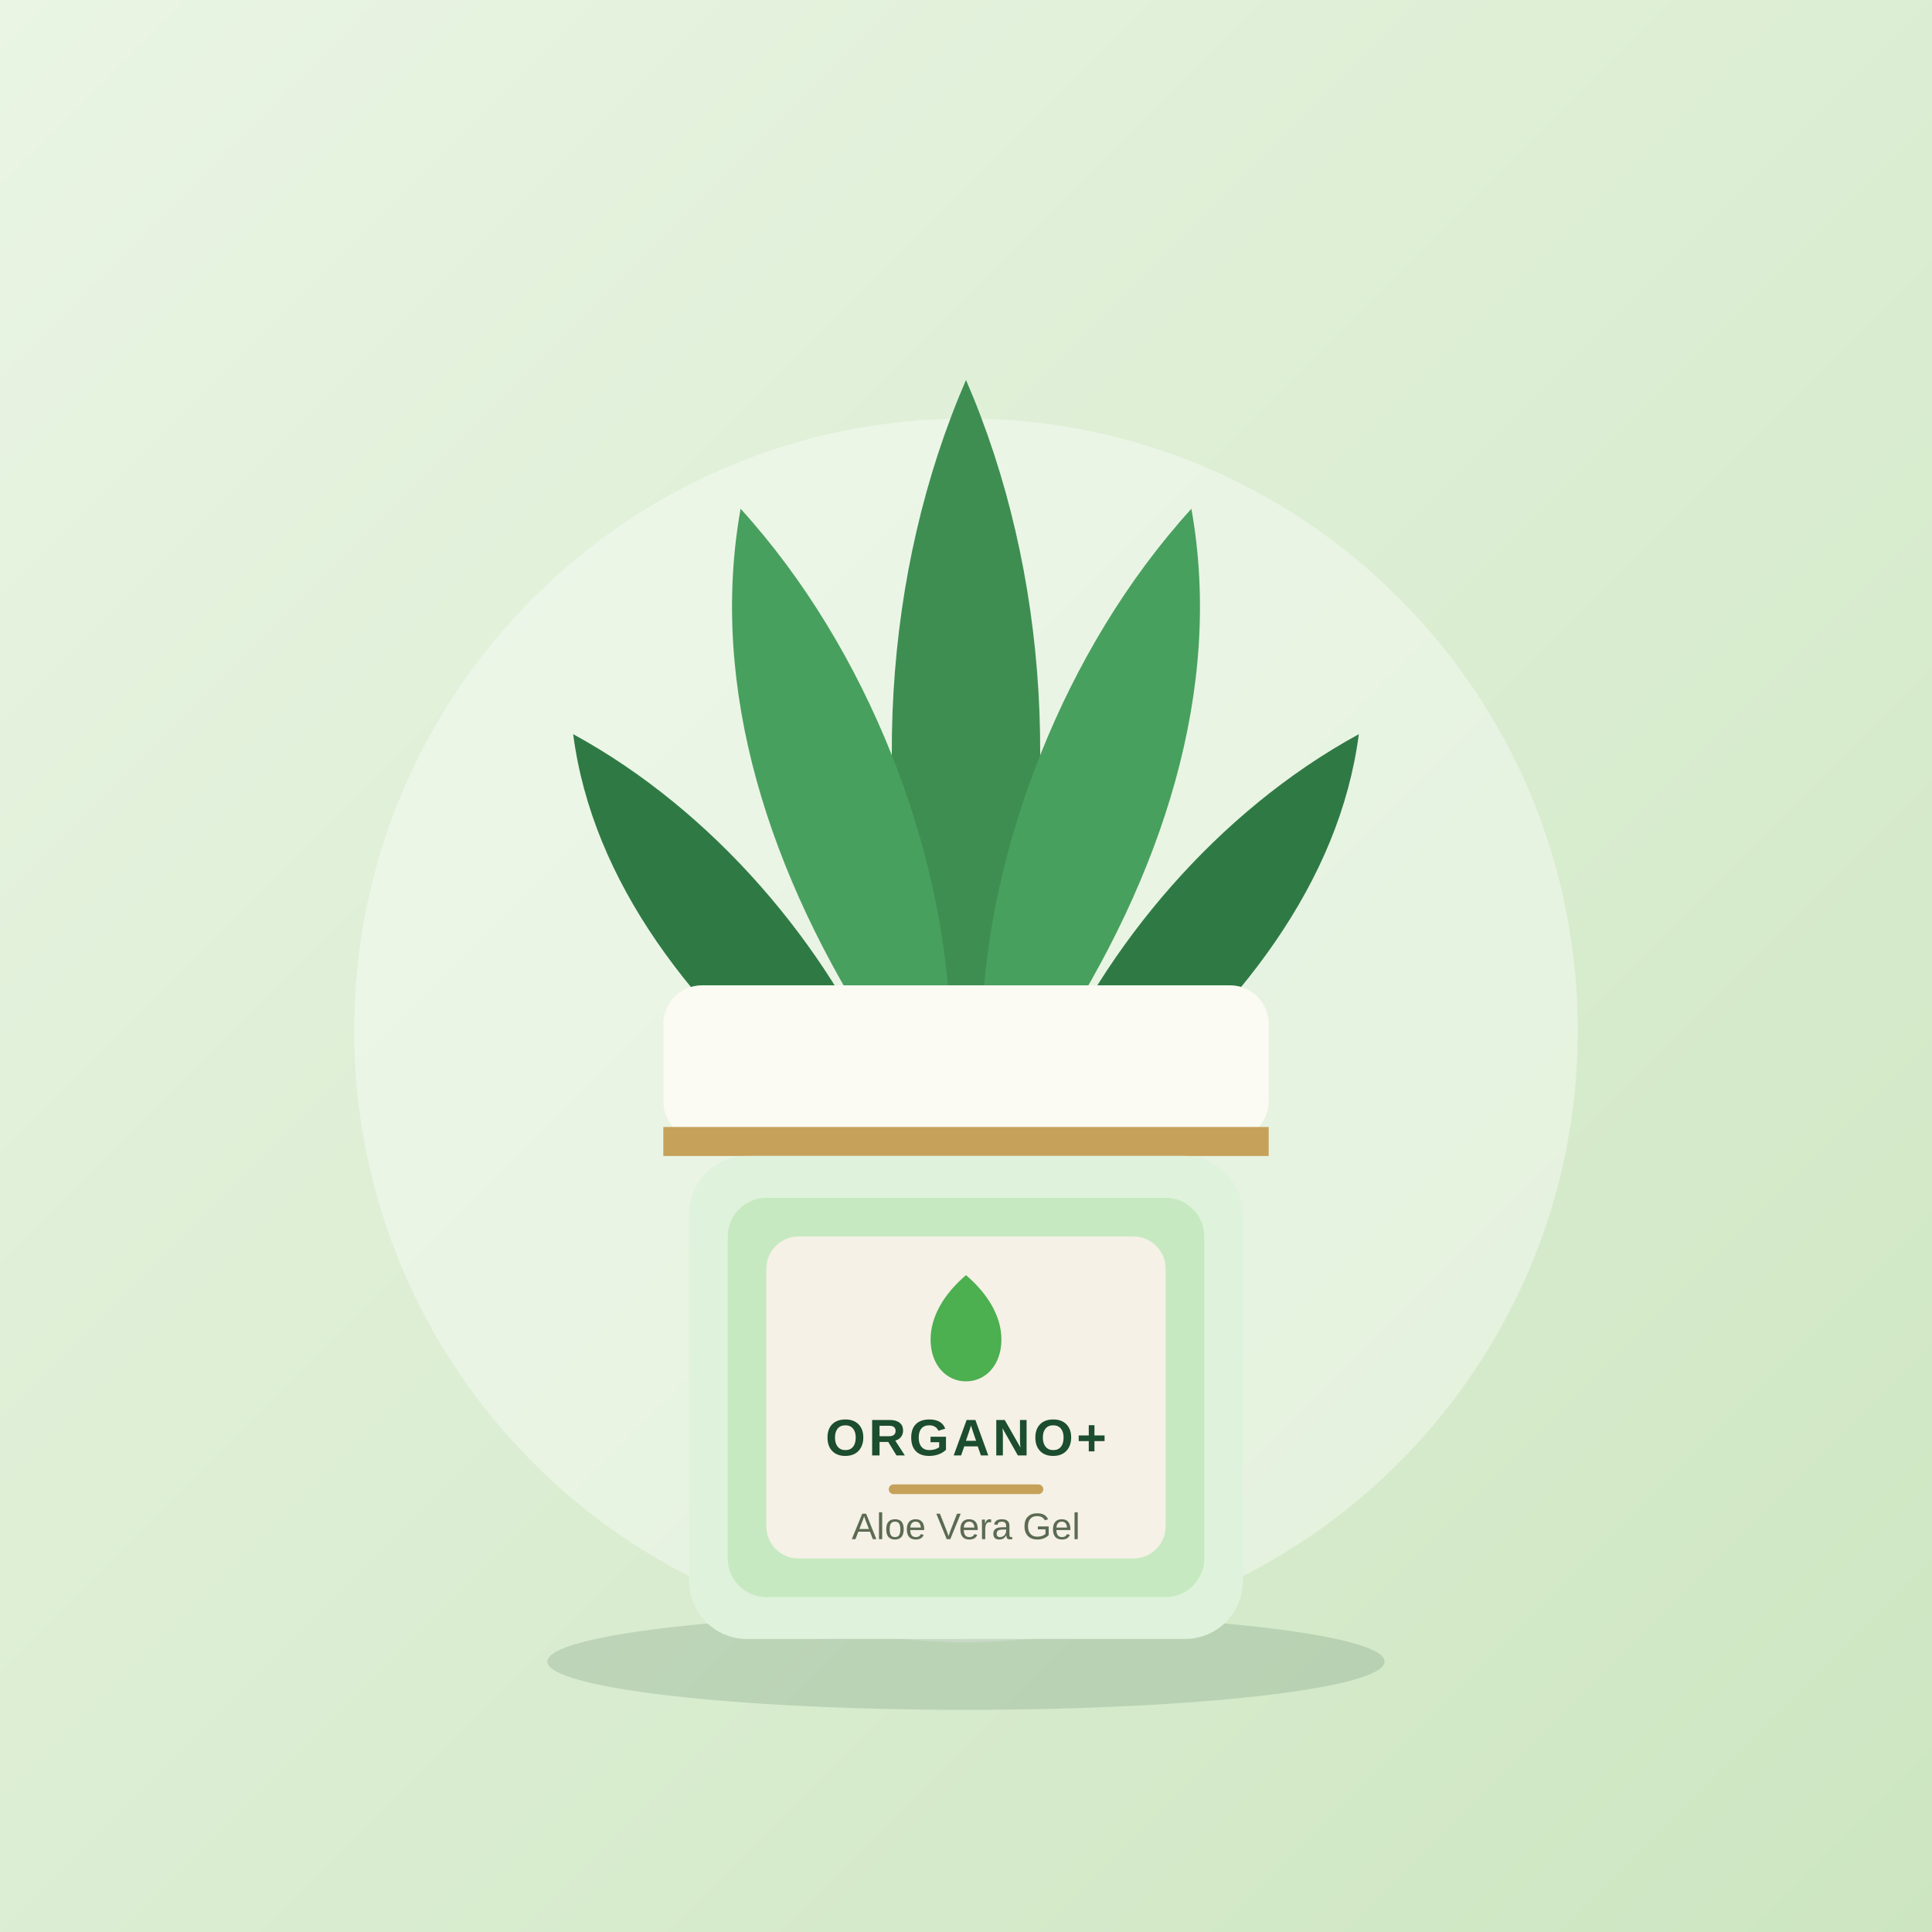
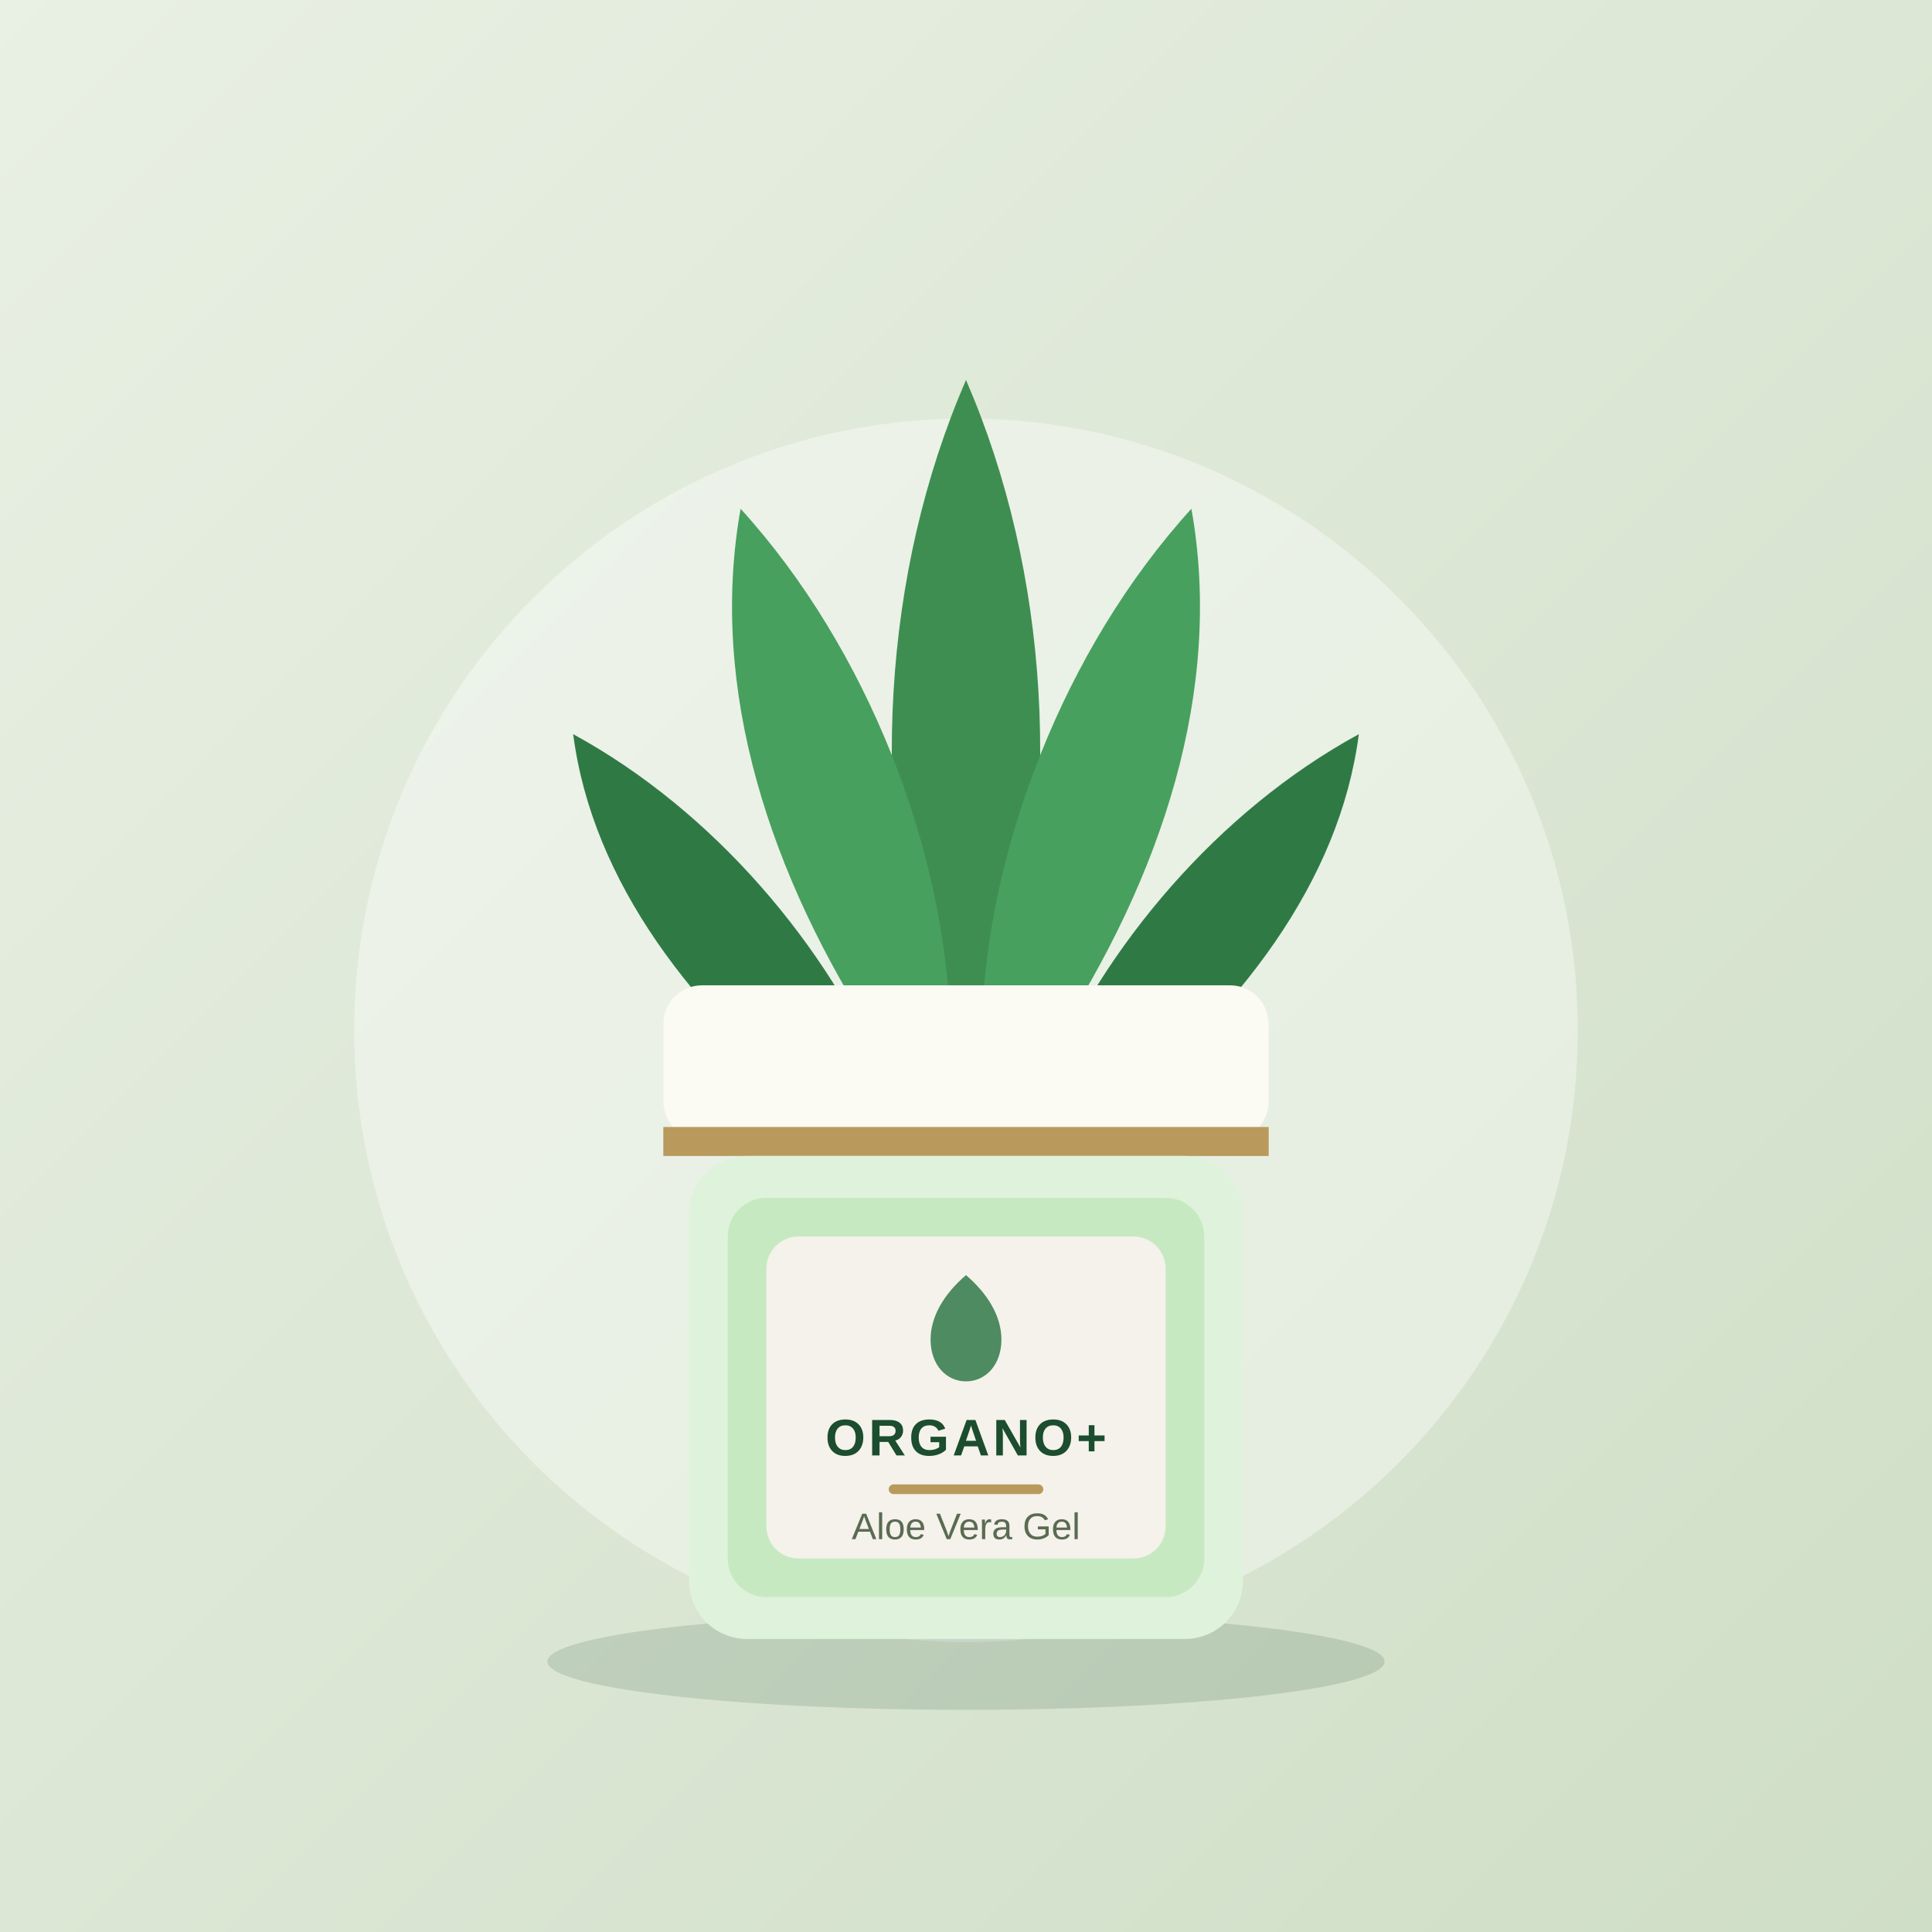
<svg xmlns="http://www.w3.org/2000/svg" viewBox="0 0 600 600" role="img" aria-label="Aloe vera gel placeholder">
  <defs>
    <linearGradient id="bg" x1="0" y1="0" x2="1" y2="1">
-       <stop offset="0" stop-color="#EAF5E4" />
-       <stop offset="1" stop-color="#CDE6C1" />
+       <stop offset="0" stop-color="#E9F0E4" />
+       <stop offset="1" stop-color="#CFDEC6" />
    </linearGradient>
  </defs>
  <rect width="600" height="600" fill="url(#bg)" />
  <circle cx="300" cy="320" r="190" fill="#fff" opacity=".38" />
  <g>
    <path d="M300 118c26 60 30 132 12 198h-24c-18-66-14-138 12-198z" fill="#3E8E52" />
    <path d="M230 158c40 44 63 106 65 158l-22 8c-34-52-53-110-43-166z" fill="#48A05E" />
    <path d="M370 158c-40 44-63 106-65 158l22 8c34-52 53-110 43-166z" fill="#48A05E" />
    <path d="M178 228c44 24 79 66 97 108l-18 12c-42-34-73-74-79-120z" fill="#2F7A44" />
    <path d="M422 228c-44 24-79 66-97 108l18 12c42-34 73-74 79-120z" fill="#2F7A44" />
  </g>
  <ellipse cx="300" cy="516" rx="130" ry="15" fill="#1B4D2E" opacity=".15" />
  <rect x="206" y="306" width="188" height="48" rx="12" fill="#FBFAF3" />
-   <rect x="206" y="350" width="188" height="9" fill="#C6A15A" />
+   <rect x="206" y="350" width="188" height="9" fill="#B9995C" />
  <rect x="214" y="359" width="172" height="150" rx="18" fill="#DFF2DC" />
  <rect x="226" y="372" width="148" height="124" rx="12" fill="#BFE6B8" opacity=".75" />
-   <rect x="238" y="384" width="124" height="100" rx="10" fill="#F5F1E6" />
-   <path d="M300 396c-7 6-11 13-11 20 0 8 5 13 11 13s11-5 11-13c0-7-4-14-11-20z" fill="#4CAF50" />
+   <rect x="238" y="384" width="124" height="100" rx="10" fill="#F4F2EB" />
+   <path d="M300 396c-7 6-11 13-11 20 0 8 5 13 11 13s11-5 11-13c0-7-4-14-11-20z" fill="#4E8B60" />
  <text x="300" y="452" text-anchor="middle" font-family="Arial, sans-serif" font-size="16" font-weight="bold" fill="#1B4D2E" letter-spacing="1">ORGANO+</text>
-   <rect x="276" y="461" width="48" height="3" rx="1.5" fill="#C6A15A" />
+   <rect x="276" y="461" width="48" height="3" rx="1.5" fill="#B9995C" />
  <text x="300" y="478" text-anchor="middle" font-family="Arial, sans-serif" font-size="11.5" fill="#5B6B52">Aloe Vera Gel</text>
</svg>
